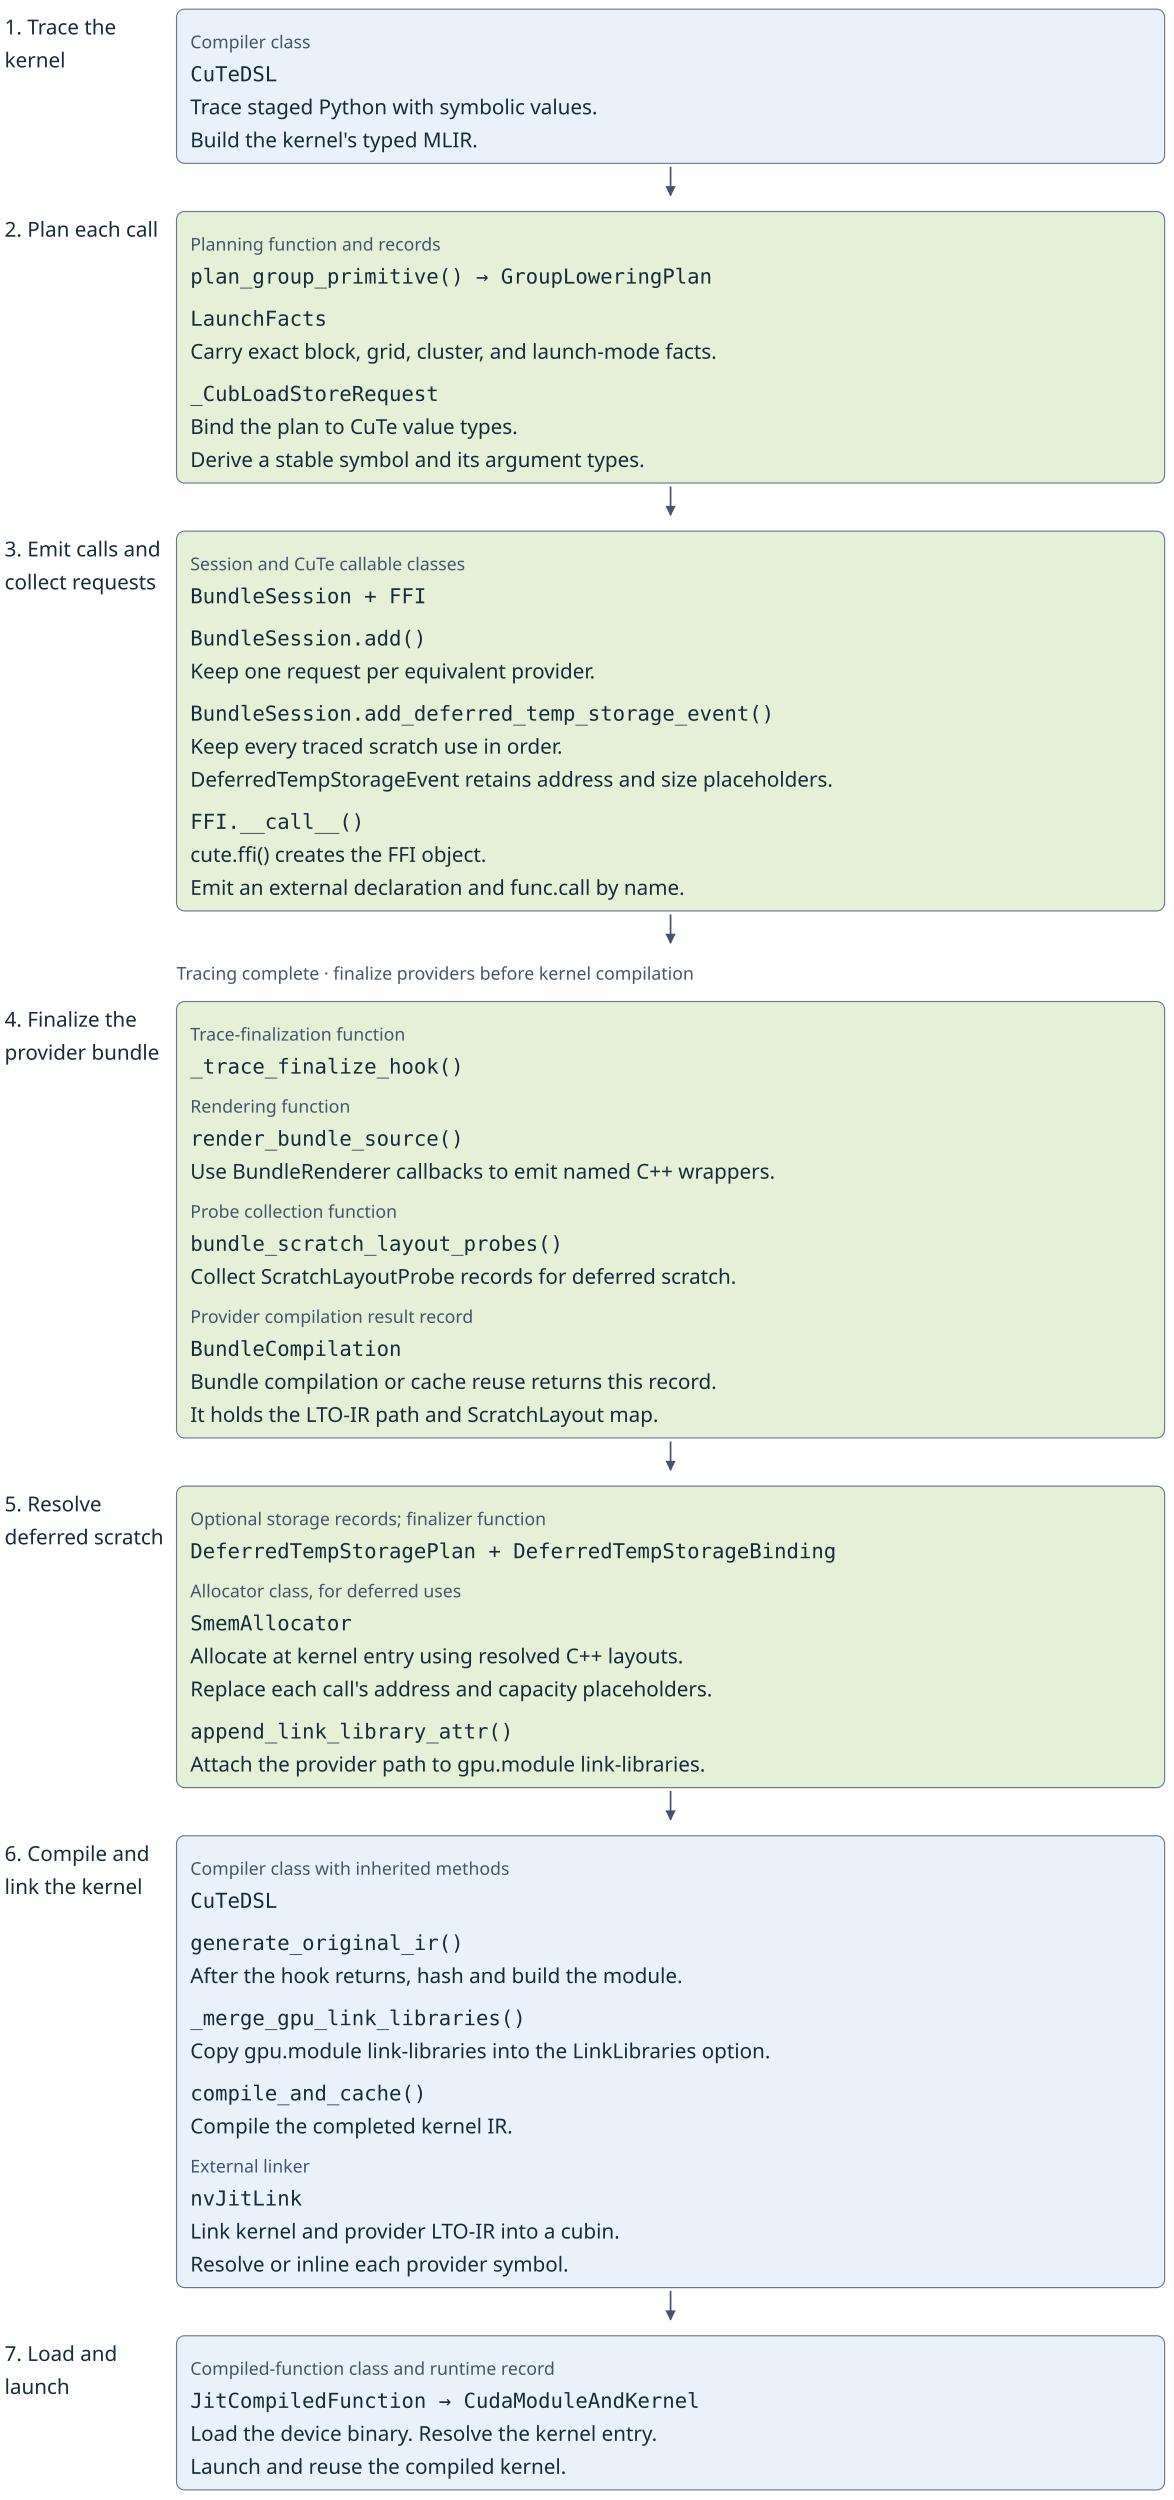
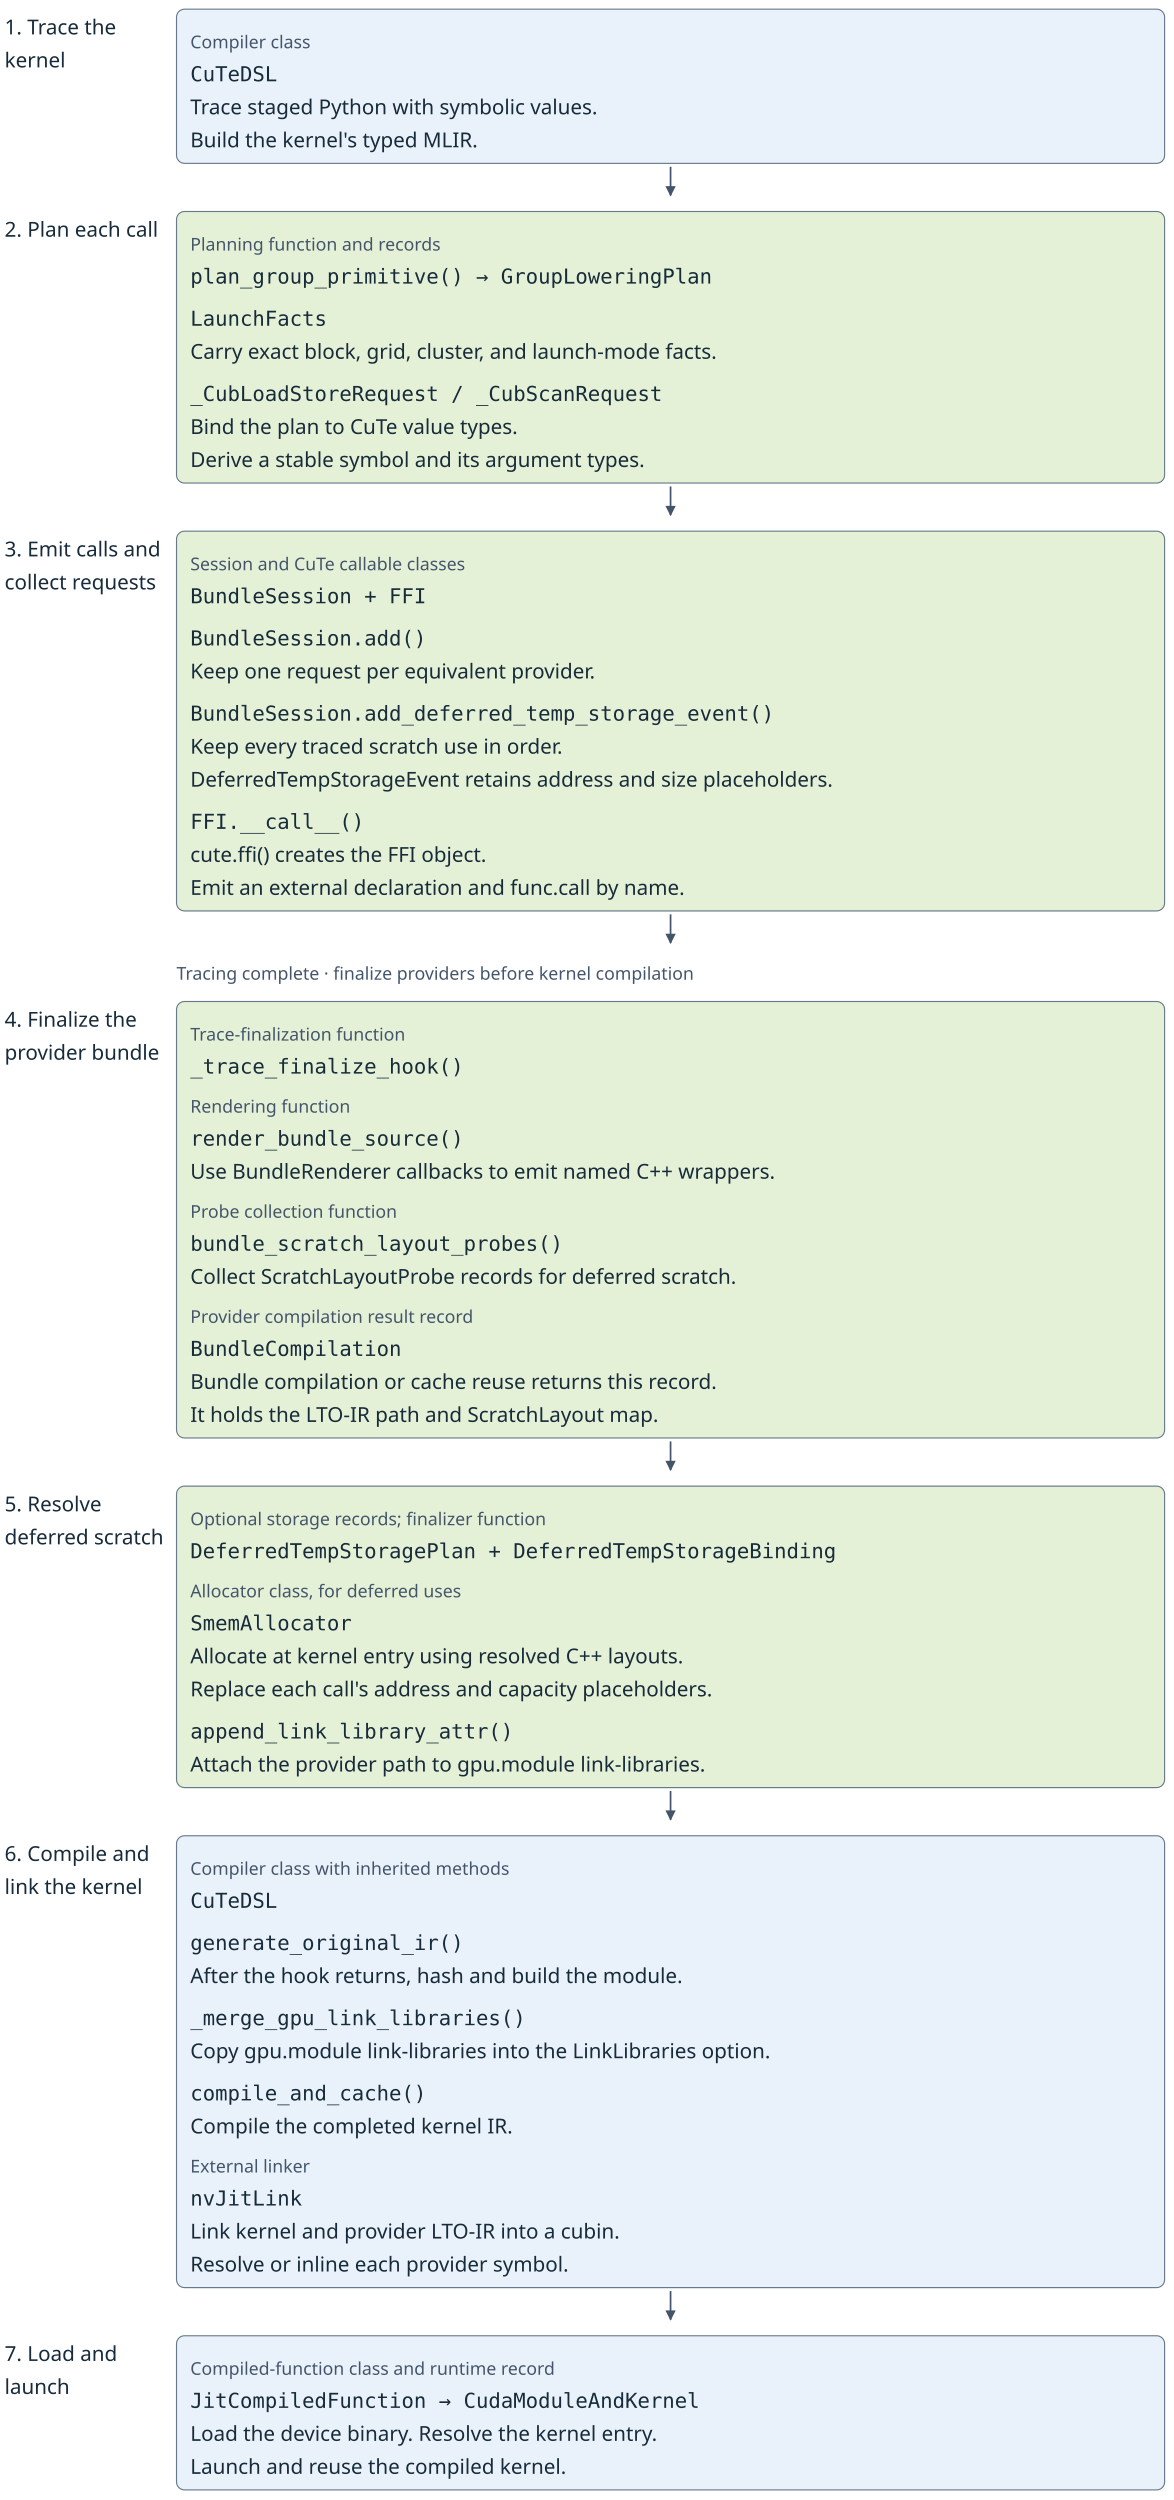
<svg xmlns="http://www.w3.org/2000/svg" role="img" aria-labelledby="cutlass-phases-classes-title cutlass-phases-classes-desc" viewBox="0 0 1024 2181">
  <defs>
    <marker id="cutlass-phases-classes-arrow" viewBox="0 0 10 10" refX="9" refY="5" markerWidth="6" markerHeight="6" orient="auto">
      <path d="M0 0L10 5L0 10Z" fill="#44556b" />
    </marker>
  </defs>
  <rect width="1024" height="2181" fill="#ffffff" />
  <text x="4" y="30" font-family="sans-serif" font-size="18px" font-weight="500" fill="#172b3a">1. Trace the</text>
  <text x="4" y="58.8" font-family="sans-serif" font-size="18px" font-weight="500" fill="#172b3a">kernel</text>
  <g data-node="CuTeDSL" role="group" aria-label="CuTe compiler. Compiler class. CuTeDSL. Trace staged Python with symbolic values.. Build the kernel's typed MLIR.">
    <rect x="154" y="8" width="862" height="134.5" rx="7" fill="#e9f2fb" stroke="#68798b" stroke-width="1" />
    <text x="166" y="42.1" font-family="sans-serif" font-size="15.429px" font-weight="400" fill="#44556b">Compiler class</text>
    <text x="166" y="70.9" font-family="ui-monospace, SFMono-Regular, Consolas, monospace" font-size="18px" font-weight="500" fill="#172b3a">CuTeDSL</text>
    <text x="166" y="99.7" font-family="sans-serif" font-size="18px" font-weight="400" fill="#172b3a">Trace staged Python with symbolic values.</text>
    <text x="166" y="128.5" font-family="sans-serif" font-size="18px" font-weight="400" fill="#172b3a">Build the kernel's typed MLIR.</text>
  </g>
  <path d="M585 145.5V170.5" marker-end="url(#cutlass-phases-classes-arrow)" fill="none" stroke="#44556b" stroke-width="1.5" />
  <text x="4" y="206.5" font-family="sans-serif" font-size="18px" font-weight="500" fill="#172b3a">2. Plan each call</text>
  <g data-node="plan_group_primitive() → GroupLoweringPlan" role="group" aria-label="cuda.coop. Planning function and records. plan_group_primitive() → GroupLoweringPlan">
    <rect x="154" y="184.5" width="862" height="236.9" rx="7" fill="#e5f1d7" stroke="#68798b" stroke-width="1" />
    <text x="166" y="218.6" font-family="sans-serif" font-size="15.429px" font-weight="400" fill="#44556b">Planning function and records</text>
    <text x="166" y="247.4" font-family="ui-monospace, SFMono-Regular, Consolas, monospace" font-size="18px" font-weight="500" fill="#172b3a">plan_group_primitive() → GroupLoweringPlan</text>
    <text x="166" y="284.2" font-family="ui-monospace, SFMono-Regular, Consolas, monospace" font-size="18px" font-weight="500" fill="#172b3a">LaunchFacts</text>
    <text x="166" y="313" font-family="sans-serif" font-size="18px" font-weight="400" fill="#172b3a">Carry exact block, grid, cluster, and launch-mode facts.</text>
-     <text x="166" y="349.8" font-family="ui-monospace, SFMono-Regular, Consolas, monospace" font-size="18px" font-weight="500" fill="#172b3a">_CubLoadStoreRequest</text>
+     <text x="166" y="349.8" font-family="ui-monospace, SFMono-Regular, Consolas, monospace" font-size="18px" font-weight="500" fill="#172b3a">_CubLoadStoreRequest / _CubScanRequest</text>
    <text x="166" y="378.6" font-family="sans-serif" font-size="18px" font-weight="400" fill="#172b3a">Bind the plan to CuTe value types.</text>
    <text x="166" y="407.4" font-family="sans-serif" font-size="18px" font-weight="400" fill="#172b3a">Derive a stable symbol and its argument types.</text>
  </g>
  <path d="M585 424.4V449.4" marker-end="url(#cutlass-phases-classes-arrow)" fill="none" stroke="#44556b" stroke-width="1.5" />
  <text x="4" y="485.4" font-family="sans-serif" font-size="18px" font-weight="500" fill="#172b3a">3. Emit calls and</text>
  <text x="4" y="514.2" font-family="sans-serif" font-size="18px" font-weight="500" fill="#172b3a">collect requests</text>
  <g data-node="BundleSession + FFI" role="group" aria-label="cuda.coop. Session and CuTe callable classes. BundleSession + FFI">
    <rect x="154" y="463.4" width="862" height="331.3" rx="7" fill="#e5f1d7" stroke="#68798b" stroke-width="1" />
    <text x="166" y="497.5" font-family="sans-serif" font-size="15.429px" font-weight="400" fill="#44556b">Session and CuTe callable classes</text>
    <text x="166" y="526.3" font-family="ui-monospace, SFMono-Regular, Consolas, monospace" font-size="18px" font-weight="500" fill="#172b3a">BundleSession + FFI</text>
    <text x="166" y="563.1" font-family="ui-monospace, SFMono-Regular, Consolas, monospace" font-size="18px" font-weight="500" fill="#172b3a">BundleSession.add()</text>
    <text x="166" y="591.9" font-family="sans-serif" font-size="18px" font-weight="400" fill="#172b3a">Keep one request per equivalent provider.</text>
    <text x="166" y="628.7" font-family="ui-monospace, SFMono-Regular, Consolas, monospace" font-size="18px" font-weight="500" fill="#172b3a">BundleSession.add_deferred_temp_storage_event()</text>
    <text x="166" y="657.5" font-family="sans-serif" font-size="18px" font-weight="400" fill="#172b3a">Keep every traced scratch use in order.</text>
    <text x="166" y="686.3" font-family="sans-serif" font-size="18px" font-weight="400" fill="#172b3a">DeferredTempStorageEvent retains address and size placeholders.</text>
    <text x="166" y="723.1" font-family="ui-monospace, SFMono-Regular, Consolas, monospace" font-size="18px" font-weight="500" fill="#172b3a">FFI.__call__()</text>
    <text x="166" y="751.9" font-family="sans-serif" font-size="18px" font-weight="400" fill="#172b3a">cute.ffi() creates the FFI object.</text>
    <text x="166" y="780.7" font-family="sans-serif" font-size="18px" font-weight="400" fill="#172b3a">Emit an external declaration and func.call by name.</text>
  </g>
  <path d="M585 797.7V822.7" marker-end="url(#cutlass-phases-classes-arrow)" fill="none" stroke="#44556b" stroke-width="1.5" />
  <text x="154" y="854.7" font-family="sans-serif" font-size="15.429px" font-weight="400" fill="#44556b">Tracing complete · finalize providers before kernel compilation</text>
  <text x="4" y="895.7" font-family="sans-serif" font-size="18px" font-weight="500" fill="#172b3a">4. Finalize the</text>
  <text x="4" y="924.5" font-family="sans-serif" font-size="18px" font-weight="500" fill="#172b3a">provider bundle</text>
  <g data-node="_trace_finalize_hook()" role="group" aria-label="cuda.coop. Trace-finalization function. _trace_finalize_hook()">
    <rect x="154" y="873.7" width="862" height="380.8" rx="7" fill="#e5f1d7" stroke="#68798b" stroke-width="1" />
    <text x="166" y="907.8" font-family="sans-serif" font-size="15.429px" font-weight="400" fill="#44556b">Trace-finalization function</text>
    <text x="166" y="936.6" font-family="ui-monospace, SFMono-Regular, Consolas, monospace" font-size="18px" font-weight="500" fill="#172b3a">_trace_finalize_hook()</text>
    <text x="166" y="970.7" font-family="sans-serif" font-size="15.429px" font-weight="400" fill="#44556b">Rendering function</text>
    <text x="166" y="999.5" font-family="ui-monospace, SFMono-Regular, Consolas, monospace" font-size="18px" font-weight="500" fill="#172b3a">render_bundle_source()</text>
    <text x="166" y="1028.3" font-family="sans-serif" font-size="18px" font-weight="400" fill="#172b3a">Use BundleRenderer callbacks to emit named C++ wrappers.</text>
    <text x="166" y="1062.4" font-family="sans-serif" font-size="15.429px" font-weight="400" fill="#44556b">Probe collection function</text>
    <text x="166" y="1091.2" font-family="ui-monospace, SFMono-Regular, Consolas, monospace" font-size="18px" font-weight="500" fill="#172b3a">bundle_scratch_layout_probes()</text>
    <text x="166" y="1120" font-family="sans-serif" font-size="18px" font-weight="400" fill="#172b3a">Collect ScratchLayoutProbe records for deferred scratch.</text>
    <text x="166" y="1154.1" font-family="sans-serif" font-size="15.429px" font-weight="400" fill="#44556b">Provider compilation result record</text>
    <text x="166" y="1182.9" font-family="ui-monospace, SFMono-Regular, Consolas, monospace" font-size="18px" font-weight="500" fill="#172b3a">BundleCompilation</text>
    <text x="166" y="1211.7" font-family="sans-serif" font-size="18px" font-weight="400" fill="#172b3a">Bundle compilation or cache reuse returns this record.</text>
    <text x="166" y="1240.5" font-family="sans-serif" font-size="18px" font-weight="400" fill="#172b3a">It holds the LTO-IR path and ScratchLayout map.</text>
  </g>
  <path d="M585 1257.5V1282.5" marker-end="url(#cutlass-phases-classes-arrow)" fill="none" stroke="#44556b" stroke-width="1.5" />
  <text x="4" y="1318.5" font-family="sans-serif" font-size="18px" font-weight="500" fill="#172b3a">5. Resolve</text>
  <text x="4" y="1347.3" font-family="sans-serif" font-size="18px" font-weight="500" fill="#172b3a">deferred scratch</text>
  <g data-node="DeferredTempStoragePlan + DeferredTempStorageBinding" role="group" aria-label="cuda.coop. Optional storage records; finalizer function. DeferredTempStoragePlan + DeferredTempStorageBinding">
    <rect x="154" y="1296.5" width="862" height="263" rx="7" fill="#e5f1d7" stroke="#68798b" stroke-width="1" />
    <text x="166" y="1330.6" font-family="sans-serif" font-size="15.429px" font-weight="400" fill="#44556b">Optional storage records; finalizer function</text>
    <text x="166" y="1359.4" font-family="ui-monospace, SFMono-Regular, Consolas, monospace" font-size="18px" font-weight="500" fill="#172b3a">DeferredTempStoragePlan + DeferredTempStorageBinding</text>
    <text x="166" y="1393.5" font-family="sans-serif" font-size="15.429px" font-weight="400" fill="#44556b">Allocator class, for deferred uses</text>
    <text x="166" y="1422.3" font-family="ui-monospace, SFMono-Regular, Consolas, monospace" font-size="18px" font-weight="500" fill="#172b3a">SmemAllocator</text>
    <text x="166" y="1451.1" font-family="sans-serif" font-size="18px" font-weight="400" fill="#172b3a">Allocate at kernel entry using resolved C++ layouts.</text>
    <text x="166" y="1479.9" font-family="sans-serif" font-size="18px" font-weight="400" fill="#172b3a">Replace each call's address and capacity placeholders.</text>
    <text x="166" y="1516.7" font-family="ui-monospace, SFMono-Regular, Consolas, monospace" font-size="18px" font-weight="500" fill="#172b3a">append_link_library_attr()</text>
    <text x="166" y="1545.5" font-family="sans-serif" font-size="18px" font-weight="400" fill="#172b3a">Attach the provider path to gpu.module link-libraries.</text>
  </g>
  <path d="M585 1562.5V1587.5" marker-end="url(#cutlass-phases-classes-arrow)" fill="none" stroke="#44556b" stroke-width="1.5" />
  <text x="4" y="1623.5" font-family="sans-serif" font-size="18px" font-weight="500" fill="#172b3a">6. Compile and</text>
  <text x="4" y="1652.3" font-family="sans-serif" font-size="18px" font-weight="500" fill="#172b3a">link the kernel</text>
  <g data-node="CuTeDSL" role="group" aria-label="CuTe compiler. Compiler class with inherited methods. CuTeDSL">
    <rect x="154" y="1601.5" width="862" height="394.2" rx="7" fill="#e9f2fb" stroke="#68798b" stroke-width="1" />
    <text x="166" y="1635.6" font-family="sans-serif" font-size="15.429px" font-weight="400" fill="#44556b">Compiler class with inherited methods</text>
    <text x="166" y="1664.4" font-family="ui-monospace, SFMono-Regular, Consolas, monospace" font-size="18px" font-weight="500" fill="#172b3a">CuTeDSL</text>
    <text x="166" y="1701.2" font-family="ui-monospace, SFMono-Regular, Consolas, monospace" font-size="18px" font-weight="500" fill="#172b3a">generate_original_ir()</text>
    <text x="166" y="1730" font-family="sans-serif" font-size="18px" font-weight="400" fill="#172b3a">After the hook returns, hash and build the module.</text>
    <text x="166" y="1766.8" font-family="ui-monospace, SFMono-Regular, Consolas, monospace" font-size="18px" font-weight="500" fill="#172b3a">_merge_gpu_link_libraries()</text>
    <text x="166" y="1795.6" font-family="sans-serif" font-size="18px" font-weight="400" fill="#172b3a">Copy gpu.module link-libraries into the LinkLibraries option.</text>
    <text x="166" y="1832.4" font-family="ui-monospace, SFMono-Regular, Consolas, monospace" font-size="18px" font-weight="500" fill="#172b3a">compile_and_cache()</text>
    <text x="166" y="1861.2" font-family="sans-serif" font-size="18px" font-weight="400" fill="#172b3a">Compile the completed kernel IR.</text>
    <text x="166" y="1895.3" font-family="sans-serif" font-size="15.429px" font-weight="400" fill="#44556b">External linker</text>
    <text x="166" y="1924.1" font-family="ui-monospace, SFMono-Regular, Consolas, monospace" font-size="18px" font-weight="500" fill="#172b3a">nvJitLink</text>
    <text x="166" y="1952.9" font-family="sans-serif" font-size="18px" font-weight="400" fill="#172b3a">Link kernel and provider LTO-IR into a cubin.</text>
    <text x="166" y="1981.7" font-family="sans-serif" font-size="18px" font-weight="400" fill="#172b3a">Resolve or inline each provider symbol.</text>
  </g>
  <path d="M585 1998.7V2023.7" marker-end="url(#cutlass-phases-classes-arrow)" fill="none" stroke="#44556b" stroke-width="1.5" />
  <text x="4" y="2059.7" font-family="sans-serif" font-size="18px" font-weight="500" fill="#172b3a">7. Load and</text>
  <text x="4" y="2088.5" font-family="sans-serif" font-size="18px" font-weight="500" fill="#172b3a">launch</text>
  <g data-node="JitCompiledFunction → CudaModuleAndKernel" role="group" aria-label="CuTe compiler. Compiled-function class and runtime record. JitCompiledFunction → CudaModuleAndKernel. Load the device binary. Resolve the kernel entry.. Launch and reuse the compiled kernel.">
    <rect x="154" y="2037.7" width="862" height="134.5" rx="7" fill="#e9f2fb" stroke="#68798b" stroke-width="1" />
    <text x="166" y="2071.8" font-family="sans-serif" font-size="15.429px" font-weight="400" fill="#44556b">Compiled-function class and runtime record</text>
    <text x="166" y="2100.6" font-family="ui-monospace, SFMono-Regular, Consolas, monospace" font-size="18px" font-weight="500" fill="#172b3a">JitCompiledFunction → CudaModuleAndKernel</text>
    <text x="166" y="2129.4" font-family="sans-serif" font-size="18px" font-weight="400" fill="#172b3a">Load the device binary. Resolve the kernel entry.</text>
    <text x="166" y="2158.2" font-family="sans-serif" font-size="18px" font-weight="400" fill="#172b3a">Launch and reuse the compiled kernel.</text>
  </g>
</svg>
